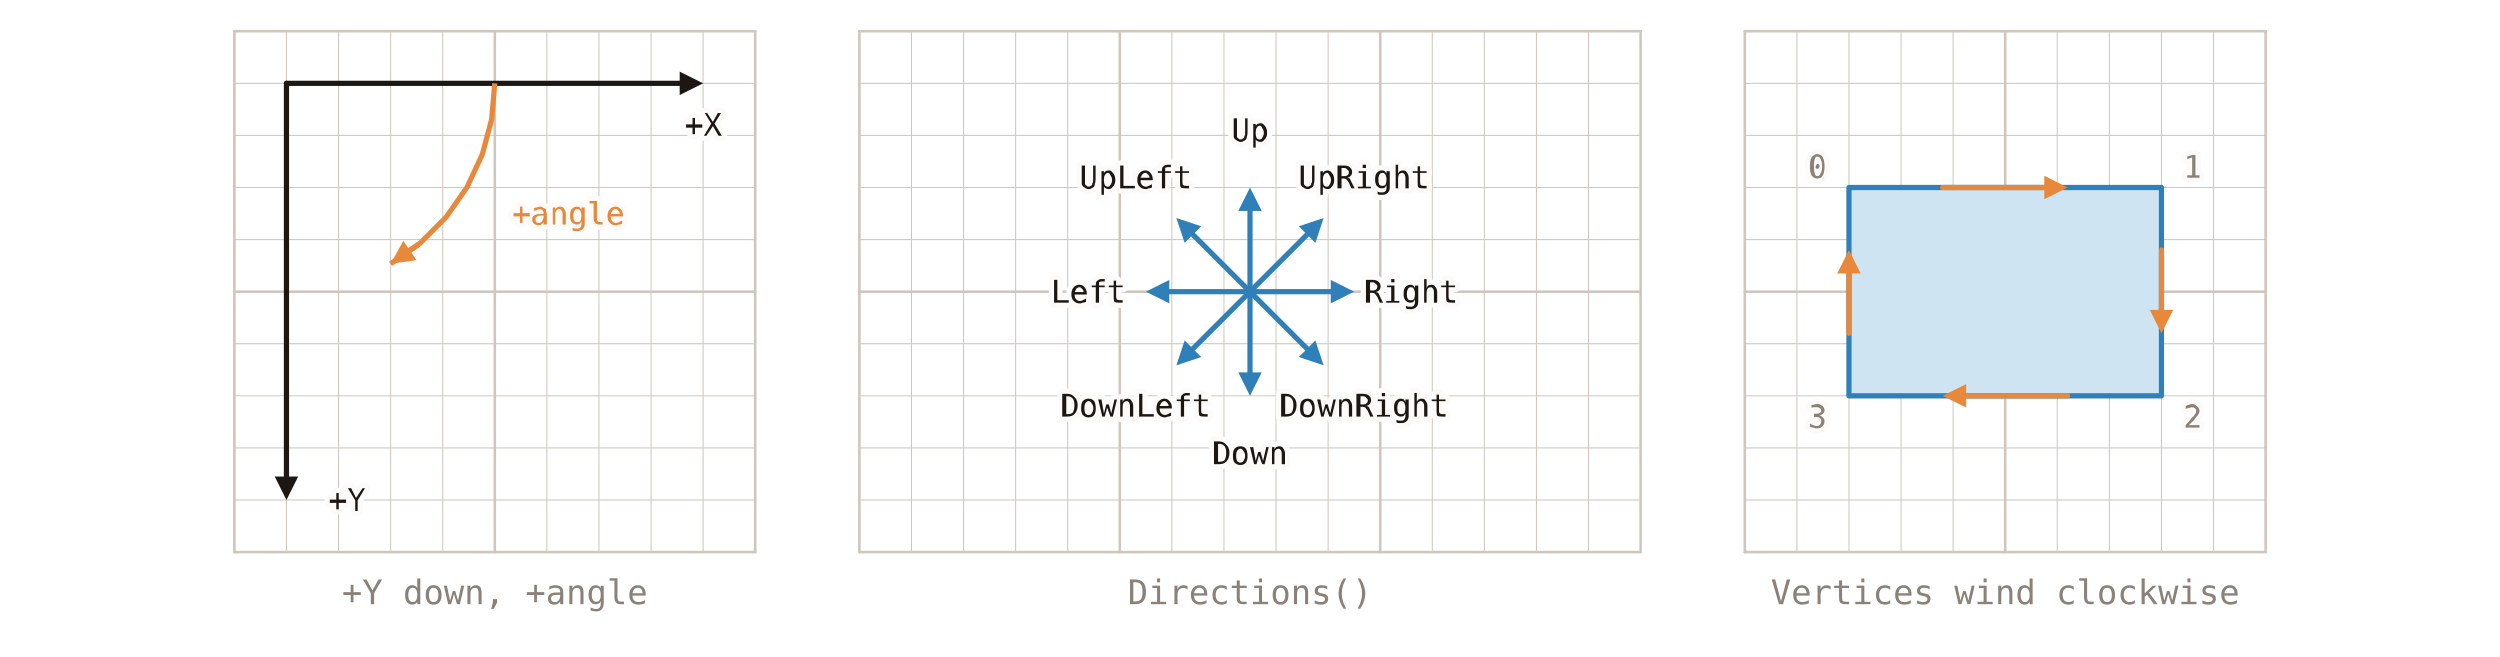
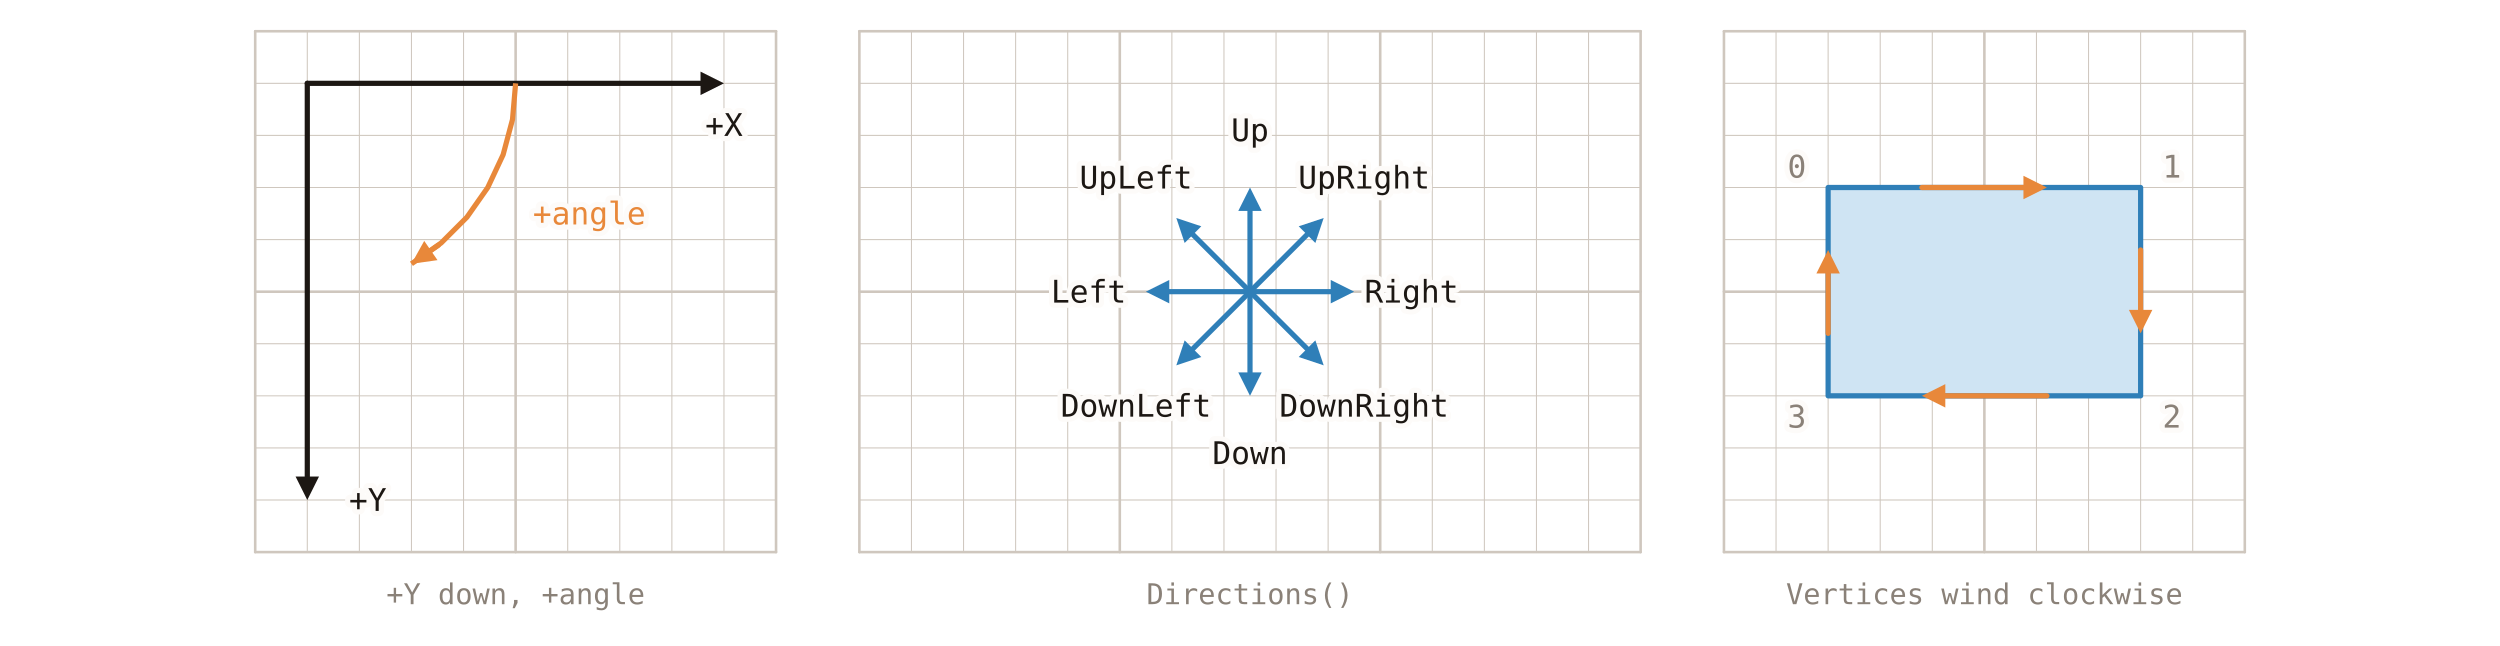
- <svg xmlns="http://www.w3.org/2000/svg" width="960" height="252" viewBox="0 0 960 252" role="img">
-   <g transform="translate(90.0 12.0) scale(20) translate(-0.000 -0.000)">
-     <line x1="0.000" y1="0.000" x2="0.000" y2="10.000" stroke="#cfc7be" stroke-width="0.050" stroke-linecap="round" />
-     <line x1="1.000" y1="0.000" x2="1.000" y2="10.000" stroke="#cfc7be" stroke-width="0.020" stroke-linecap="round" />
-     <line x1="2.000" y1="0.000" x2="2.000" y2="10.000" stroke="#cfc7be" stroke-width="0.020" stroke-linecap="round" />
-     <line x1="3.000" y1="0.000" x2="3.000" y2="10.000" stroke="#cfc7be" stroke-width="0.020" stroke-linecap="round" />
-     <line x1="4.000" y1="0.000" x2="4.000" y2="10.000" stroke="#cfc7be" stroke-width="0.020" stroke-linecap="round" />
-     <line x1="5.000" y1="0.000" x2="5.000" y2="10.000" stroke="#cfc7be" stroke-width="0.050" stroke-linecap="round" />
-     <line x1="6.000" y1="0.000" x2="6.000" y2="10.000" stroke="#cfc7be" stroke-width="0.020" stroke-linecap="round" />
-     <line x1="7.000" y1="0.000" x2="7.000" y2="10.000" stroke="#cfc7be" stroke-width="0.020" stroke-linecap="round" />
-     <line x1="8.000" y1="0.000" x2="8.000" y2="10.000" stroke="#cfc7be" stroke-width="0.020" stroke-linecap="round" />
-     <line x1="9.000" y1="0.000" x2="9.000" y2="10.000" stroke="#cfc7be" stroke-width="0.020" stroke-linecap="round" />
-     <line x1="10.000" y1="0.000" x2="10.000" y2="10.000" stroke="#cfc7be" stroke-width="0.050" stroke-linecap="round" />
-     <line x1="0.000" y1="0.000" x2="10.000" y2="0.000" stroke="#cfc7be" stroke-width="0.050" stroke-linecap="round" />
-     <line x1="0.000" y1="1.000" x2="10.000" y2="1.000" stroke="#cfc7be" stroke-width="0.020" stroke-linecap="round" />
-     <line x1="0.000" y1="2.000" x2="10.000" y2="2.000" stroke="#cfc7be" stroke-width="0.020" stroke-linecap="round" />
-     <line x1="0.000" y1="3.000" x2="10.000" y2="3.000" stroke="#cfc7be" stroke-width="0.020" stroke-linecap="round" />
-     <line x1="0.000" y1="4.000" x2="10.000" y2="4.000" stroke="#cfc7be" stroke-width="0.020" stroke-linecap="round" />
-     <line x1="0.000" y1="5.000" x2="10.000" y2="5.000" stroke="#cfc7be" stroke-width="0.050" stroke-linecap="round" />
-     <line x1="0.000" y1="6.000" x2="10.000" y2="6.000" stroke="#cfc7be" stroke-width="0.020" stroke-linecap="round" />
-     <line x1="0.000" y1="7.000" x2="10.000" y2="7.000" stroke="#cfc7be" stroke-width="0.020" stroke-linecap="round" />
-     <line x1="0.000" y1="8.000" x2="10.000" y2="8.000" stroke="#cfc7be" stroke-width="0.020" stroke-linecap="round" />
-     <line x1="0.000" y1="9.000" x2="10.000" y2="9.000" stroke="#cfc7be" stroke-width="0.020" stroke-linecap="round" />
-     <line x1="0.000" y1="10.000" x2="10.000" y2="10.000" stroke="#cfc7be" stroke-width="0.050" stroke-linecap="round" />
-     <line x1="1.000" y1="1.000" x2="8.550" y2="1.000" stroke="#1c1713" stroke-width="0.100" stroke-linecap="round" />
-     <polygon points="9.000,1.000 8.550,1.225 8.550,0.775" fill="#1c1713" />
-     <line x1="1.000" y1="1.000" x2="1.000" y2="8.550" stroke="#1c1713" stroke-width="0.100" stroke-linecap="round" />
-     <polygon points="1.000,9.000 0.775,8.550 1.225,8.550" fill="#1c1713" />
-     <text x="9.000" y="2.010" font-family="ui-monospace, SFMono-Regular, Menlo, Consolas, monospace" font-size="0.600" text-anchor="middle" fill="#1c1713" stroke="#fdfbf9" stroke-width="0.200" stroke-linejoin="round" paint-order="stroke">+X</text>
-     <text x="1.800" y="9.210" font-family="ui-monospace, SFMono-Regular, Menlo, Consolas, monospace" font-size="0.600" text-anchor="start" fill="#1c1713" stroke="#fdfbf9" stroke-width="0.200" stroke-linejoin="round" paint-order="stroke">+Y</text>
-     <polyline points="5.000,1.000 4.939,1.695 4.759,2.368 4.464,3.000 4.064,3.571 3.571,4.064 3.000,4.464" fill="none" stroke="#e8883a" stroke-width="0.100" stroke-linejoin="round" />
-     <line x1="3.517" y1="4.109" x2="3.371" y2="4.209" stroke="#e8883a" stroke-width="0.100" stroke-linecap="round" />
-     <polygon points="3.000,4.464 3.243,4.024 3.498,4.395" fill="#e8883a" />
-     <text x="5.330" y="3.710" font-family="ui-monospace, SFMono-Regular, Menlo, Consolas, monospace" font-size="0.600" text-anchor="start" fill="#e8883a" stroke="#fdfbf9" stroke-width="0.200" stroke-linejoin="round" paint-order="stroke">+angle</text>
+ <svg xmlns="http://www.w3.org/2000/svg" width="960" height="248" viewBox="0 0 960 248" role="img">
+   <g transform="translate(98.0 12.0)">
+     <line x1="0.0" y1="0.0" x2="0.0" y2="200.0" fill="none" stroke="#cfc7be" stroke-width="1" stroke-linecap="round" />
+     <line x1="20.0" y1="0.0" x2="20.0" y2="200.0" fill="none" stroke="#cfc7be" stroke-width="0.4" stroke-linecap="round" />
+     <line x1="40.0" y1="0.0" x2="40.0" y2="200.0" fill="none" stroke="#cfc7be" stroke-width="0.4" stroke-linecap="round" />
+     <line x1="60.0" y1="0.0" x2="60.0" y2="200.0" fill="none" stroke="#cfc7be" stroke-width="0.4" stroke-linecap="round" />
+     <line x1="80.0" y1="0.0" x2="80.0" y2="200.0" fill="none" stroke="#cfc7be" stroke-width="0.4" stroke-linecap="round" />
+     <line x1="100.0" y1="0.0" x2="100.0" y2="200.0" fill="none" stroke="#cfc7be" stroke-width="1" stroke-linecap="round" />
+     <line x1="120.0" y1="0.0" x2="120.0" y2="200.0" fill="none" stroke="#cfc7be" stroke-width="0.4" stroke-linecap="round" />
+     <line x1="140.0" y1="0.0" x2="140.0" y2="200.0" fill="none" stroke="#cfc7be" stroke-width="0.4" stroke-linecap="round" />
+     <line x1="160.0" y1="0.0" x2="160.0" y2="200.0" fill="none" stroke="#cfc7be" stroke-width="0.4" stroke-linecap="round" />
+     <line x1="180.0" y1="0.0" x2="180.0" y2="200.0" fill="none" stroke="#cfc7be" stroke-width="0.4" stroke-linecap="round" />
+     <line x1="200.0" y1="0.0" x2="200.0" y2="200.0" fill="none" stroke="#cfc7be" stroke-width="1" stroke-linecap="round" />
+     <line x1="0.0" y1="0.0" x2="200.0" y2="0.0" fill="none" stroke="#cfc7be" stroke-width="1" stroke-linecap="round" />
+     <line x1="0.0" y1="20.0" x2="200.0" y2="20.0" fill="none" stroke="#cfc7be" stroke-width="0.4" stroke-linecap="round" />
+     <line x1="0.0" y1="40.0" x2="200.0" y2="40.0" fill="none" stroke="#cfc7be" stroke-width="0.4" stroke-linecap="round" />
+     <line x1="0.0" y1="60.0" x2="200.0" y2="60.0" fill="none" stroke="#cfc7be" stroke-width="0.4" stroke-linecap="round" />
+     <line x1="0.0" y1="80.0" x2="200.0" y2="80.0" fill="none" stroke="#cfc7be" stroke-width="0.4" stroke-linecap="round" />
+     <line x1="0.0" y1="100.0" x2="200.0" y2="100.0" fill="none" stroke="#cfc7be" stroke-width="1" stroke-linecap="round" />
+     <line x1="0.0" y1="120.0" x2="200.0" y2="120.0" fill="none" stroke="#cfc7be" stroke-width="0.4" stroke-linecap="round" />
+     <line x1="0.0" y1="140.0" x2="200.0" y2="140.0" fill="none" stroke="#cfc7be" stroke-width="0.4" stroke-linecap="round" />
+     <line x1="0.0" y1="160.0" x2="200.0" y2="160.0" fill="none" stroke="#cfc7be" stroke-width="0.4" stroke-linecap="round" />
+     <line x1="0.0" y1="180.0" x2="200.0" y2="180.0" fill="none" stroke="#cfc7be" stroke-width="0.4" stroke-linecap="round" />
+     <line x1="0.0" y1="200.0" x2="200.0" y2="200.0" fill="none" stroke="#cfc7be" stroke-width="1" stroke-linecap="round" />
+     <line x1="20.0" y1="20.0" x2="171.0" y2="20.0" fill="none" stroke="#1c1713" stroke-width="2" stroke-linecap="round" />
+     <polygon points="180.0,20.0 171.0,24.5 171.0,15.5" fill="#1c1713" stroke="none" stroke-linejoin="round" />
+     <line x1="20.0" y1="20.0" x2="20.0" y2="171.0" fill="none" stroke="#1c1713" stroke-width="2" stroke-linecap="round" />
+     <polygon points="20.0,180.0 15.5,171.0 24.5,171.0" fill="#1c1713" stroke="none" stroke-linejoin="round" />
+     <text x="180.0" y="40.2" font-family="ui-monospace, SFMono-Regular, Menlo, Consolas, monospace" font-size="12" text-anchor="middle" stroke="#fdfbf9" stroke-width="4" stroke-linejoin="round" paint-order="stroke" fill="#1c1713">+X</text>
+     <text x="36.0" y="184.2" font-family="ui-monospace, SFMono-Regular, Menlo, Consolas, monospace" font-size="12" text-anchor="start" stroke="#fdfbf9" stroke-width="4" stroke-linejoin="round" paint-order="stroke" fill="#1c1713">+Y</text>
+     <polyline points="100.0,20.0 98.8,33.9 95.2,47.4 89.3,60.0 81.3,71.4 71.4,81.3 60.0,89.3" fill="none" stroke="#e8883a" stroke-width="2" stroke-linejoin="round" />
+     <line x1="70.3" y1="82.2" x2="67.4" y2="84.2" fill="none" stroke="#e8883a" stroke-width="2" stroke-linecap="round" />
+     <polygon points="60.0,89.3 64.9,80.5 70.0,87.9" fill="#e8883a" stroke="none" stroke-linejoin="round" />
+     <text x="106.6" y="74.2" font-family="ui-monospace, SFMono-Regular, Menlo, Consolas, monospace" font-size="12" text-anchor="start" stroke="#fdfbf9" stroke-width="4" stroke-linejoin="round" paint-order="stroke" fill="#e8883a">+angle</text>
  </g>
-   <text x="190.0" y="232.0" font-family="ui-monospace, SFMono-Regular, Menlo, Consolas, monospace" font-size="13" text-anchor="middle" fill="#8a8178">+Y down, +angle</text>
-   <g transform="translate(330.0 12.0) scale(20) translate(-0.000 -0.000)">
-     <line x1="0.000" y1="0.000" x2="0.000" y2="10.000" stroke="#cfc7be" stroke-width="0.050" stroke-linecap="round" />
-     <line x1="1.000" y1="0.000" x2="1.000" y2="10.000" stroke="#cfc7be" stroke-width="0.020" stroke-linecap="round" />
-     <line x1="2.000" y1="0.000" x2="2.000" y2="10.000" stroke="#cfc7be" stroke-width="0.020" stroke-linecap="round" />
-     <line x1="3.000" y1="0.000" x2="3.000" y2="10.000" stroke="#cfc7be" stroke-width="0.020" stroke-linecap="round" />
-     <line x1="4.000" y1="0.000" x2="4.000" y2="10.000" stroke="#cfc7be" stroke-width="0.020" stroke-linecap="round" />
-     <line x1="5.000" y1="0.000" x2="5.000" y2="10.000" stroke="#cfc7be" stroke-width="0.050" stroke-linecap="round" />
-     <line x1="6.000" y1="0.000" x2="6.000" y2="10.000" stroke="#cfc7be" stroke-width="0.020" stroke-linecap="round" />
-     <line x1="7.000" y1="0.000" x2="7.000" y2="10.000" stroke="#cfc7be" stroke-width="0.020" stroke-linecap="round" />
-     <line x1="8.000" y1="0.000" x2="8.000" y2="10.000" stroke="#cfc7be" stroke-width="0.020" stroke-linecap="round" />
-     <line x1="9.000" y1="0.000" x2="9.000" y2="10.000" stroke="#cfc7be" stroke-width="0.020" stroke-linecap="round" />
-     <line x1="10.000" y1="0.000" x2="10.000" y2="10.000" stroke="#cfc7be" stroke-width="0.050" stroke-linecap="round" />
-     <line x1="11.000" y1="0.000" x2="11.000" y2="10.000" stroke="#cfc7be" stroke-width="0.020" stroke-linecap="round" />
-     <line x1="12.000" y1="0.000" x2="12.000" y2="10.000" stroke="#cfc7be" stroke-width="0.020" stroke-linecap="round" />
-     <line x1="13.000" y1="0.000" x2="13.000" y2="10.000" stroke="#cfc7be" stroke-width="0.020" stroke-linecap="round" />
-     <line x1="14.000" y1="0.000" x2="14.000" y2="10.000" stroke="#cfc7be" stroke-width="0.020" stroke-linecap="round" />
-     <line x1="15.000" y1="0.000" x2="15.000" y2="10.000" stroke="#cfc7be" stroke-width="0.050" stroke-linecap="round" />
-     <line x1="0.000" y1="0.000" x2="15.000" y2="0.000" stroke="#cfc7be" stroke-width="0.050" stroke-linecap="round" />
-     <line x1="0.000" y1="1.000" x2="15.000" y2="1.000" stroke="#cfc7be" stroke-width="0.020" stroke-linecap="round" />
-     <line x1="0.000" y1="2.000" x2="15.000" y2="2.000" stroke="#cfc7be" stroke-width="0.020" stroke-linecap="round" />
-     <line x1="0.000" y1="3.000" x2="15.000" y2="3.000" stroke="#cfc7be" stroke-width="0.020" stroke-linecap="round" />
-     <line x1="0.000" y1="4.000" x2="15.000" y2="4.000" stroke="#cfc7be" stroke-width="0.020" stroke-linecap="round" />
-     <line x1="0.000" y1="5.000" x2="15.000" y2="5.000" stroke="#cfc7be" stroke-width="0.050" stroke-linecap="round" />
-     <line x1="0.000" y1="6.000" x2="15.000" y2="6.000" stroke="#cfc7be" stroke-width="0.020" stroke-linecap="round" />
-     <line x1="0.000" y1="7.000" x2="15.000" y2="7.000" stroke="#cfc7be" stroke-width="0.020" stroke-linecap="round" />
-     <line x1="0.000" y1="8.000" x2="15.000" y2="8.000" stroke="#cfc7be" stroke-width="0.020" stroke-linecap="round" />
-     <line x1="0.000" y1="9.000" x2="15.000" y2="9.000" stroke="#cfc7be" stroke-width="0.020" stroke-linecap="round" />
-     <line x1="0.000" y1="10.000" x2="15.000" y2="10.000" stroke="#cfc7be" stroke-width="0.050" stroke-linecap="round" />
-     <line x1="7.500" y1="5.000" x2="9.050" y2="5.000" stroke="#2f7fb8" stroke-width="0.100" stroke-linecap="round" />
-     <polygon points="9.500,5.000 9.050,5.225 9.050,4.775" fill="#2f7fb8" />
-     <text x="10.600" y="5.210" font-family="ui-monospace, SFMono-Regular, Menlo, Consolas, monospace" font-size="0.600" text-anchor="middle" fill="#1c1713" stroke="#fdfbf9" stroke-width="0.200" stroke-linejoin="round" paint-order="stroke">Right</text>
-     <line x1="7.500" y1="5.000" x2="8.596" y2="6.096" stroke="#2f7fb8" stroke-width="0.100" stroke-linecap="round" />
-     <polygon points="8.914,6.414 8.437,6.255 8.755,5.937" fill="#2f7fb8" />
-     <text x="9.692" y="7.402" font-family="ui-monospace, SFMono-Regular, Menlo, Consolas, monospace" font-size="0.600" text-anchor="middle" fill="#1c1713" stroke="#fdfbf9" stroke-width="0.200" stroke-linejoin="round" paint-order="stroke">DownRight</text>
-     <line x1="7.500" y1="5.000" x2="7.500" y2="6.550" stroke="#2f7fb8" stroke-width="0.100" stroke-linecap="round" />
-     <polygon points="7.500,7.000 7.275,6.550 7.725,6.550" fill="#2f7fb8" />
-     <text x="7.500" y="8.310" font-family="ui-monospace, SFMono-Regular, Menlo, Consolas, monospace" font-size="0.600" text-anchor="middle" fill="#1c1713" stroke="#fdfbf9" stroke-width="0.200" stroke-linejoin="round" paint-order="stroke">Down</text>
-     <line x1="7.500" y1="5.000" x2="6.404" y2="6.096" stroke="#2f7fb8" stroke-width="0.100" stroke-linecap="round" />
-     <polygon points="6.086,6.414 6.245,5.937 6.563,6.255" fill="#2f7fb8" />
-     <text x="5.308" y="7.402" font-family="ui-monospace, SFMono-Regular, Menlo, Consolas, monospace" font-size="0.600" text-anchor="middle" fill="#1c1713" stroke="#fdfbf9" stroke-width="0.200" stroke-linejoin="round" paint-order="stroke">DownLeft</text>
-     <line x1="7.500" y1="5.000" x2="5.950" y2="5.000" stroke="#2f7fb8" stroke-width="0.100" stroke-linecap="round" />
-     <polygon points="5.500,5.000 5.950,4.775 5.950,5.225" fill="#2f7fb8" />
-     <text x="4.400" y="5.210" font-family="ui-monospace, SFMono-Regular, Menlo, Consolas, monospace" font-size="0.600" text-anchor="middle" fill="#1c1713" stroke="#fdfbf9" stroke-width="0.200" stroke-linejoin="round" paint-order="stroke">Left</text>
-     <line x1="7.500" y1="5.000" x2="6.404" y2="3.904" stroke="#2f7fb8" stroke-width="0.100" stroke-linecap="round" />
-     <polygon points="6.086,3.586 6.563,3.745 6.245,4.063" fill="#2f7fb8" />
-     <text x="5.308" y="3.018" font-family="ui-monospace, SFMono-Regular, Menlo, Consolas, monospace" font-size="0.600" text-anchor="middle" fill="#1c1713" stroke="#fdfbf9" stroke-width="0.200" stroke-linejoin="round" paint-order="stroke">UpLeft</text>
-     <line x1="7.500" y1="5.000" x2="7.500" y2="3.450" stroke="#2f7fb8" stroke-width="0.100" stroke-linecap="round" />
-     <polygon points="7.500,3.000 7.725,3.450 7.275,3.450" fill="#2f7fb8" />
-     <text x="7.500" y="2.110" font-family="ui-monospace, SFMono-Regular, Menlo, Consolas, monospace" font-size="0.600" text-anchor="middle" fill="#1c1713" stroke="#fdfbf9" stroke-width="0.200" stroke-linejoin="round" paint-order="stroke">Up</text>
-     <line x1="7.500" y1="5.000" x2="8.596" y2="3.904" stroke="#2f7fb8" stroke-width="0.100" stroke-linecap="round" />
-     <polygon points="8.914,3.586 8.755,4.063 8.437,3.745" fill="#2f7fb8" />
-     <text x="9.692" y="3.018" font-family="ui-monospace, SFMono-Regular, Menlo, Consolas, monospace" font-size="0.600" text-anchor="middle" fill="#1c1713" stroke="#fdfbf9" stroke-width="0.200" stroke-linejoin="round" paint-order="stroke">UpRight</text>
+   <text x="198.0" y="232.0" font-family="ui-monospace, SFMono-Regular, Menlo, Consolas, monospace" font-size="11" text-anchor="middle" fill="#8a8178">+Y down, +angle</text>
+   <g transform="translate(330.0 12.0)">
+     <line x1="0.0" y1="0.0" x2="0.0" y2="200.0" fill="none" stroke="#cfc7be" stroke-width="1" stroke-linecap="round" />
+     <line x1="20.0" y1="0.0" x2="20.0" y2="200.0" fill="none" stroke="#cfc7be" stroke-width="0.4" stroke-linecap="round" />
+     <line x1="40.0" y1="0.0" x2="40.0" y2="200.0" fill="none" stroke="#cfc7be" stroke-width="0.4" stroke-linecap="round" />
+     <line x1="60.0" y1="0.0" x2="60.0" y2="200.0" fill="none" stroke="#cfc7be" stroke-width="0.4" stroke-linecap="round" />
+     <line x1="80.0" y1="0.0" x2="80.0" y2="200.0" fill="none" stroke="#cfc7be" stroke-width="0.4" stroke-linecap="round" />
+     <line x1="100.0" y1="0.0" x2="100.0" y2="200.0" fill="none" stroke="#cfc7be" stroke-width="1" stroke-linecap="round" />
+     <line x1="120.0" y1="0.0" x2="120.0" y2="200.0" fill="none" stroke="#cfc7be" stroke-width="0.4" stroke-linecap="round" />
+     <line x1="140.0" y1="0.0" x2="140.0" y2="200.0" fill="none" stroke="#cfc7be" stroke-width="0.4" stroke-linecap="round" />
+     <line x1="160.0" y1="0.0" x2="160.0" y2="200.0" fill="none" stroke="#cfc7be" stroke-width="0.4" stroke-linecap="round" />
+     <line x1="180.0" y1="0.0" x2="180.0" y2="200.0" fill="none" stroke="#cfc7be" stroke-width="0.4" stroke-linecap="round" />
+     <line x1="200.0" y1="0.0" x2="200.0" y2="200.0" fill="none" stroke="#cfc7be" stroke-width="1" stroke-linecap="round" />
+     <line x1="220.0" y1="0.0" x2="220.0" y2="200.0" fill="none" stroke="#cfc7be" stroke-width="0.4" stroke-linecap="round" />
+     <line x1="240.0" y1="0.0" x2="240.0" y2="200.0" fill="none" stroke="#cfc7be" stroke-width="0.4" stroke-linecap="round" />
+     <line x1="260.0" y1="0.0" x2="260.0" y2="200.0" fill="none" stroke="#cfc7be" stroke-width="0.4" stroke-linecap="round" />
+     <line x1="280.0" y1="0.0" x2="280.0" y2="200.0" fill="none" stroke="#cfc7be" stroke-width="0.4" stroke-linecap="round" />
+     <line x1="300.0" y1="0.0" x2="300.0" y2="200.0" fill="none" stroke="#cfc7be" stroke-width="1" stroke-linecap="round" />
+     <line x1="0.0" y1="0.0" x2="300.0" y2="0.0" fill="none" stroke="#cfc7be" stroke-width="1" stroke-linecap="round" />
+     <line x1="0.0" y1="20.0" x2="300.0" y2="20.0" fill="none" stroke="#cfc7be" stroke-width="0.4" stroke-linecap="round" />
+     <line x1="0.0" y1="40.0" x2="300.0" y2="40.0" fill="none" stroke="#cfc7be" stroke-width="0.4" stroke-linecap="round" />
+     <line x1="0.0" y1="60.0" x2="300.0" y2="60.0" fill="none" stroke="#cfc7be" stroke-width="0.4" stroke-linecap="round" />
+     <line x1="0.0" y1="80.0" x2="300.0" y2="80.0" fill="none" stroke="#cfc7be" stroke-width="0.4" stroke-linecap="round" />
+     <line x1="0.0" y1="100.0" x2="300.0" y2="100.0" fill="none" stroke="#cfc7be" stroke-width="1" stroke-linecap="round" />
+     <line x1="0.0" y1="120.0" x2="300.0" y2="120.0" fill="none" stroke="#cfc7be" stroke-width="0.4" stroke-linecap="round" />
+     <line x1="0.0" y1="140.0" x2="300.0" y2="140.0" fill="none" stroke="#cfc7be" stroke-width="0.4" stroke-linecap="round" />
+     <line x1="0.0" y1="160.0" x2="300.0" y2="160.0" fill="none" stroke="#cfc7be" stroke-width="0.4" stroke-linecap="round" />
+     <line x1="0.0" y1="180.0" x2="300.0" y2="180.0" fill="none" stroke="#cfc7be" stroke-width="0.4" stroke-linecap="round" />
+     <line x1="0.0" y1="200.0" x2="300.0" y2="200.0" fill="none" stroke="#cfc7be" stroke-width="1" stroke-linecap="round" />
+     <line x1="150.0" y1="100.0" x2="181.0" y2="100.0" fill="none" stroke="#2f7fb8" stroke-width="2" stroke-linecap="round" />
+     <polygon points="190.0,100.0 181.0,104.5 181.0,95.5" fill="#2f7fb8" stroke="none" stroke-linejoin="round" />
+     <text x="212.0" y="104.2" font-family="ui-monospace, SFMono-Regular, Menlo, Consolas, monospace" font-size="12" text-anchor="middle" stroke="#fdfbf9" stroke-width="4" stroke-linejoin="round" paint-order="stroke" fill="#1c1713">Right</text>
+     <line x1="150.0" y1="100.0" x2="171.9" y2="121.9" fill="none" stroke="#2f7fb8" stroke-width="2" stroke-linecap="round" />
+     <polygon points="178.3,128.3 168.7,125.1 175.1,118.7" fill="#2f7fb8" stroke="none" stroke-linejoin="round" />
+     <text x="193.8" y="148.0" font-family="ui-monospace, SFMono-Regular, Menlo, Consolas, monospace" font-size="12" text-anchor="middle" stroke="#fdfbf9" stroke-width="4" stroke-linejoin="round" paint-order="stroke" fill="#1c1713">DownRight</text>
+     <line x1="150.0" y1="100.0" x2="150.0" y2="131.0" fill="none" stroke="#2f7fb8" stroke-width="2" stroke-linecap="round" />
+     <polygon points="150.0,140.0 145.5,131.0 154.5,131.0" fill="#2f7fb8" stroke="none" stroke-linejoin="round" />
+     <text x="150.0" y="166.2" font-family="ui-monospace, SFMono-Regular, Menlo, Consolas, monospace" font-size="12" text-anchor="middle" stroke="#fdfbf9" stroke-width="4" stroke-linejoin="round" paint-order="stroke" fill="#1c1713">Down</text>
+     <line x1="150.0" y1="100.0" x2="128.1" y2="121.9" fill="none" stroke="#2f7fb8" stroke-width="2" stroke-linecap="round" />
+     <polygon points="121.7,128.3 124.9,118.7 131.3,125.1" fill="#2f7fb8" stroke="none" stroke-linejoin="round" />
+     <text x="106.2" y="148.0" font-family="ui-monospace, SFMono-Regular, Menlo, Consolas, monospace" font-size="12" text-anchor="middle" stroke="#fdfbf9" stroke-width="4" stroke-linejoin="round" paint-order="stroke" fill="#1c1713">DownLeft</text>
+     <line x1="150.0" y1="100.0" x2="119.0" y2="100.0" fill="none" stroke="#2f7fb8" stroke-width="2" stroke-linecap="round" />
+     <polygon points="110.0,100.0 119.0,95.5 119.0,104.5" fill="#2f7fb8" stroke="none" stroke-linejoin="round" />
+     <text x="88.0" y="104.2" font-family="ui-monospace, SFMono-Regular, Menlo, Consolas, monospace" font-size="12" text-anchor="middle" stroke="#fdfbf9" stroke-width="4" stroke-linejoin="round" paint-order="stroke" fill="#1c1713">Left</text>
+     <line x1="150.0" y1="100.0" x2="128.1" y2="78.1" fill="none" stroke="#2f7fb8" stroke-width="2" stroke-linecap="round" />
+     <polygon points="121.7,71.7 131.3,74.9 124.9,81.3" fill="#2f7fb8" stroke="none" stroke-linejoin="round" />
+     <text x="106.2" y="60.4" font-family="ui-monospace, SFMono-Regular, Menlo, Consolas, monospace" font-size="12" text-anchor="middle" stroke="#fdfbf9" stroke-width="4" stroke-linejoin="round" paint-order="stroke" fill="#1c1713">UpLeft</text>
+     <line x1="150.0" y1="100.0" x2="150.0" y2="69.0" fill="none" stroke="#2f7fb8" stroke-width="2" stroke-linecap="round" />
+     <polygon points="150.0,60.0 154.5,69.0 145.5,69.0" fill="#2f7fb8" stroke="none" stroke-linejoin="round" />
+     <text x="150.0" y="42.2" font-family="ui-monospace, SFMono-Regular, Menlo, Consolas, monospace" font-size="12" text-anchor="middle" stroke="#fdfbf9" stroke-width="4" stroke-linejoin="round" paint-order="stroke" fill="#1c1713">Up</text>
+     <line x1="150.0" y1="100.0" x2="171.9" y2="78.1" fill="none" stroke="#2f7fb8" stroke-width="2" stroke-linecap="round" />
+     <polygon points="178.3,71.7 175.1,81.3 168.7,74.9" fill="#2f7fb8" stroke="none" stroke-linejoin="round" />
+     <text x="193.8" y="60.4" font-family="ui-monospace, SFMono-Regular, Menlo, Consolas, monospace" font-size="12" text-anchor="middle" stroke="#fdfbf9" stroke-width="4" stroke-linejoin="round" paint-order="stroke" fill="#1c1713">UpRight</text>
  </g>
-   <text x="480.0" y="232.0" font-family="ui-monospace, SFMono-Regular, Menlo, Consolas, monospace" font-size="13" text-anchor="middle" fill="#8a8178">Directions()</text>
-   <g transform="translate(670.0 12.0) scale(20) translate(-0.000 -0.000)">
-     <line x1="0.000" y1="0.000" x2="0.000" y2="10.000" stroke="#cfc7be" stroke-width="0.050" stroke-linecap="round" />
-     <line x1="1.000" y1="0.000" x2="1.000" y2="10.000" stroke="#cfc7be" stroke-width="0.020" stroke-linecap="round" />
-     <line x1="2.000" y1="0.000" x2="2.000" y2="10.000" stroke="#cfc7be" stroke-width="0.020" stroke-linecap="round" />
-     <line x1="3.000" y1="0.000" x2="3.000" y2="10.000" stroke="#cfc7be" stroke-width="0.020" stroke-linecap="round" />
-     <line x1="4.000" y1="0.000" x2="4.000" y2="10.000" stroke="#cfc7be" stroke-width="0.020" stroke-linecap="round" />
-     <line x1="5.000" y1="0.000" x2="5.000" y2="10.000" stroke="#cfc7be" stroke-width="0.050" stroke-linecap="round" />
-     <line x1="6.000" y1="0.000" x2="6.000" y2="10.000" stroke="#cfc7be" stroke-width="0.020" stroke-linecap="round" />
-     <line x1="7.000" y1="0.000" x2="7.000" y2="10.000" stroke="#cfc7be" stroke-width="0.020" stroke-linecap="round" />
-     <line x1="8.000" y1="0.000" x2="8.000" y2="10.000" stroke="#cfc7be" stroke-width="0.020" stroke-linecap="round" />
-     <line x1="9.000" y1="0.000" x2="9.000" y2="10.000" stroke="#cfc7be" stroke-width="0.020" stroke-linecap="round" />
-     <line x1="10.000" y1="0.000" x2="10.000" y2="10.000" stroke="#cfc7be" stroke-width="0.050" stroke-linecap="round" />
-     <line x1="0.000" y1="0.000" x2="10.000" y2="0.000" stroke="#cfc7be" stroke-width="0.050" stroke-linecap="round" />
-     <line x1="0.000" y1="1.000" x2="10.000" y2="1.000" stroke="#cfc7be" stroke-width="0.020" stroke-linecap="round" />
-     <line x1="0.000" y1="2.000" x2="10.000" y2="2.000" stroke="#cfc7be" stroke-width="0.020" stroke-linecap="round" />
-     <line x1="0.000" y1="3.000" x2="10.000" y2="3.000" stroke="#cfc7be" stroke-width="0.020" stroke-linecap="round" />
-     <line x1="0.000" y1="4.000" x2="10.000" y2="4.000" stroke="#cfc7be" stroke-width="0.020" stroke-linecap="round" />
-     <line x1="0.000" y1="5.000" x2="10.000" y2="5.000" stroke="#cfc7be" stroke-width="0.050" stroke-linecap="round" />
-     <line x1="0.000" y1="6.000" x2="10.000" y2="6.000" stroke="#cfc7be" stroke-width="0.020" stroke-linecap="round" />
-     <line x1="0.000" y1="7.000" x2="10.000" y2="7.000" stroke="#cfc7be" stroke-width="0.020" stroke-linecap="round" />
-     <line x1="0.000" y1="8.000" x2="10.000" y2="8.000" stroke="#cfc7be" stroke-width="0.020" stroke-linecap="round" />
-     <line x1="0.000" y1="9.000" x2="10.000" y2="9.000" stroke="#cfc7be" stroke-width="0.020" stroke-linecap="round" />
-     <line x1="0.000" y1="10.000" x2="10.000" y2="10.000" stroke="#cfc7be" stroke-width="0.050" stroke-linecap="round" />
-     <polygon points="2.000,3.000 8.000,3.000 8.000,7.000 2.000,7.000" fill="#cfe4f3" stroke="#2f7fb8" stroke-width="0.100" stroke-linejoin="round" />
-     <line x1="3.800" y1="3.000" x2="5.750" y2="3.000" stroke="#e8883a" stroke-width="0.100" stroke-linecap="round" />
-     <polygon points="6.200,3.000 5.750,3.225 5.750,2.775" fill="#e8883a" />
-     <text x="1.400" y="2.810" font-family="ui-monospace, SFMono-Regular, Menlo, Consolas, monospace" font-size="0.600" text-anchor="middle" fill="#8a8178" stroke="#fdfbf9" stroke-width="0.200" stroke-linejoin="round" paint-order="stroke">0</text>
-     <line x1="8.000" y1="4.200" x2="8.000" y2="5.350" stroke="#e8883a" stroke-width="0.100" stroke-linecap="round" />
-     <polygon points="8.000,5.800 7.775,5.350 8.225,5.350" fill="#e8883a" />
-     <text x="8.600" y="2.810" font-family="ui-monospace, SFMono-Regular, Menlo, Consolas, monospace" font-size="0.600" text-anchor="middle" fill="#8a8178" stroke="#fdfbf9" stroke-width="0.200" stroke-linejoin="round" paint-order="stroke">1</text>
-     <line x1="6.200" y1="7.000" x2="4.250" y2="7.000" stroke="#e8883a" stroke-width="0.100" stroke-linecap="round" />
-     <polygon points="3.800,7.000 4.250,6.775 4.250,7.225" fill="#e8883a" />
-     <text x="8.600" y="7.610" font-family="ui-monospace, SFMono-Regular, Menlo, Consolas, monospace" font-size="0.600" text-anchor="middle" fill="#8a8178" stroke="#fdfbf9" stroke-width="0.200" stroke-linejoin="round" paint-order="stroke">2</text>
-     <line x1="2.000" y1="5.800" x2="2.000" y2="4.650" stroke="#e8883a" stroke-width="0.100" stroke-linecap="round" />
-     <polygon points="2.000,4.200 2.225,4.650 1.775,4.650" fill="#e8883a" />
-     <text x="1.400" y="7.610" font-family="ui-monospace, SFMono-Regular, Menlo, Consolas, monospace" font-size="0.600" text-anchor="middle" fill="#8a8178" stroke="#fdfbf9" stroke-width="0.200" stroke-linejoin="round" paint-order="stroke">3</text>
+   <text x="480.0" y="232.0" font-family="ui-monospace, SFMono-Regular, Menlo, Consolas, monospace" font-size="11" text-anchor="middle" fill="#8a8178">Directions()</text>
+   <g transform="translate(662.0 12.0)">
+     <line x1="0.0" y1="0.0" x2="0.0" y2="200.0" fill="none" stroke="#cfc7be" stroke-width="1" stroke-linecap="round" />
+     <line x1="20.0" y1="0.0" x2="20.0" y2="200.0" fill="none" stroke="#cfc7be" stroke-width="0.4" stroke-linecap="round" />
+     <line x1="40.0" y1="0.0" x2="40.0" y2="200.0" fill="none" stroke="#cfc7be" stroke-width="0.4" stroke-linecap="round" />
+     <line x1="60.0" y1="0.0" x2="60.0" y2="200.0" fill="none" stroke="#cfc7be" stroke-width="0.4" stroke-linecap="round" />
+     <line x1="80.0" y1="0.0" x2="80.0" y2="200.0" fill="none" stroke="#cfc7be" stroke-width="0.4" stroke-linecap="round" />
+     <line x1="100.0" y1="0.0" x2="100.0" y2="200.0" fill="none" stroke="#cfc7be" stroke-width="1" stroke-linecap="round" />
+     <line x1="120.0" y1="0.0" x2="120.0" y2="200.0" fill="none" stroke="#cfc7be" stroke-width="0.4" stroke-linecap="round" />
+     <line x1="140.0" y1="0.0" x2="140.0" y2="200.0" fill="none" stroke="#cfc7be" stroke-width="0.4" stroke-linecap="round" />
+     <line x1="160.0" y1="0.0" x2="160.0" y2="200.0" fill="none" stroke="#cfc7be" stroke-width="0.4" stroke-linecap="round" />
+     <line x1="180.0" y1="0.0" x2="180.0" y2="200.0" fill="none" stroke="#cfc7be" stroke-width="0.4" stroke-linecap="round" />
+     <line x1="200.0" y1="0.0" x2="200.0" y2="200.0" fill="none" stroke="#cfc7be" stroke-width="1" stroke-linecap="round" />
+     <line x1="0.0" y1="0.0" x2="200.0" y2="0.0" fill="none" stroke="#cfc7be" stroke-width="1" stroke-linecap="round" />
+     <line x1="0.0" y1="20.0" x2="200.0" y2="20.0" fill="none" stroke="#cfc7be" stroke-width="0.4" stroke-linecap="round" />
+     <line x1="0.0" y1="40.0" x2="200.0" y2="40.0" fill="none" stroke="#cfc7be" stroke-width="0.4" stroke-linecap="round" />
+     <line x1="0.0" y1="60.0" x2="200.0" y2="60.0" fill="none" stroke="#cfc7be" stroke-width="0.4" stroke-linecap="round" />
+     <line x1="0.0" y1="80.0" x2="200.0" y2="80.0" fill="none" stroke="#cfc7be" stroke-width="0.4" stroke-linecap="round" />
+     <line x1="0.0" y1="100.0" x2="200.0" y2="100.0" fill="none" stroke="#cfc7be" stroke-width="1" stroke-linecap="round" />
+     <line x1="0.0" y1="120.0" x2="200.0" y2="120.0" fill="none" stroke="#cfc7be" stroke-width="0.4" stroke-linecap="round" />
+     <line x1="0.0" y1="140.0" x2="200.0" y2="140.0" fill="none" stroke="#cfc7be" stroke-width="0.4" stroke-linecap="round" />
+     <line x1="0.0" y1="160.0" x2="200.0" y2="160.0" fill="none" stroke="#cfc7be" stroke-width="0.4" stroke-linecap="round" />
+     <line x1="0.0" y1="180.0" x2="200.0" y2="180.0" fill="none" stroke="#cfc7be" stroke-width="0.4" stroke-linecap="round" />
+     <line x1="0.0" y1="200.0" x2="200.0" y2="200.0" fill="none" stroke="#cfc7be" stroke-width="1" stroke-linecap="round" />
+     <polygon points="40.0,60.0 160.0,60.0 160.0,140.0 40.0,140.0" fill="#cfe4f3" stroke="#2f7fb8" stroke-width="2" stroke-linejoin="round" />
+     <line x1="76.0" y1="60.0" x2="115.0" y2="60.0" fill="none" stroke="#e8883a" stroke-width="2" stroke-linecap="round" />
+     <polygon points="124.0,60.0 115.0,64.5 115.0,55.5" fill="#e8883a" stroke="none" stroke-linejoin="round" />
+     <text x="28.0" y="56.2" font-family="ui-monospace, SFMono-Regular, Menlo, Consolas, monospace" font-size="12" text-anchor="middle" stroke="#fdfbf9" stroke-width="4" stroke-linejoin="round" paint-order="stroke" fill="#8a8178">0</text>
+     <line x1="160.0" y1="84.0" x2="160.0" y2="107.0" fill="none" stroke="#e8883a" stroke-width="2" stroke-linecap="round" />
+     <polygon points="160.0,116.0 155.5,107.0 164.5,107.0" fill="#e8883a" stroke="none" stroke-linejoin="round" />
+     <text x="172.0" y="56.2" font-family="ui-monospace, SFMono-Regular, Menlo, Consolas, monospace" font-size="12" text-anchor="middle" stroke="#fdfbf9" stroke-width="4" stroke-linejoin="round" paint-order="stroke" fill="#8a8178">1</text>
+     <line x1="124.0" y1="140.0" x2="85.0" y2="140.0" fill="none" stroke="#e8883a" stroke-width="2" stroke-linecap="round" />
+     <polygon points="76.0,140.0 85.0,135.5 85.0,144.5" fill="#e8883a" stroke="none" stroke-linejoin="round" />
+     <text x="172.0" y="152.2" font-family="ui-monospace, SFMono-Regular, Menlo, Consolas, monospace" font-size="12" text-anchor="middle" stroke="#fdfbf9" stroke-width="4" stroke-linejoin="round" paint-order="stroke" fill="#8a8178">2</text>
+     <line x1="40.0" y1="116.0" x2="40.0" y2="93.0" fill="none" stroke="#e8883a" stroke-width="2" stroke-linecap="round" />
+     <polygon points="40.0,84.0 44.5,93.0 35.5,93.0" fill="#e8883a" stroke="none" stroke-linejoin="round" />
+     <text x="28.0" y="152.2" font-family="ui-monospace, SFMono-Regular, Menlo, Consolas, monospace" font-size="12" text-anchor="middle" stroke="#fdfbf9" stroke-width="4" stroke-linejoin="round" paint-order="stroke" fill="#8a8178">3</text>
  </g>
-   <text x="770.0" y="232.0" font-family="ui-monospace, SFMono-Regular, Menlo, Consolas, monospace" font-size="13" text-anchor="middle" fill="#8a8178">Vertices wind clockwise</text>
+   <text x="762.0" y="232.0" font-family="ui-monospace, SFMono-Regular, Menlo, Consolas, monospace" font-size="11" text-anchor="middle" fill="#8a8178">Vertices wind clockwise</text>
</svg>
